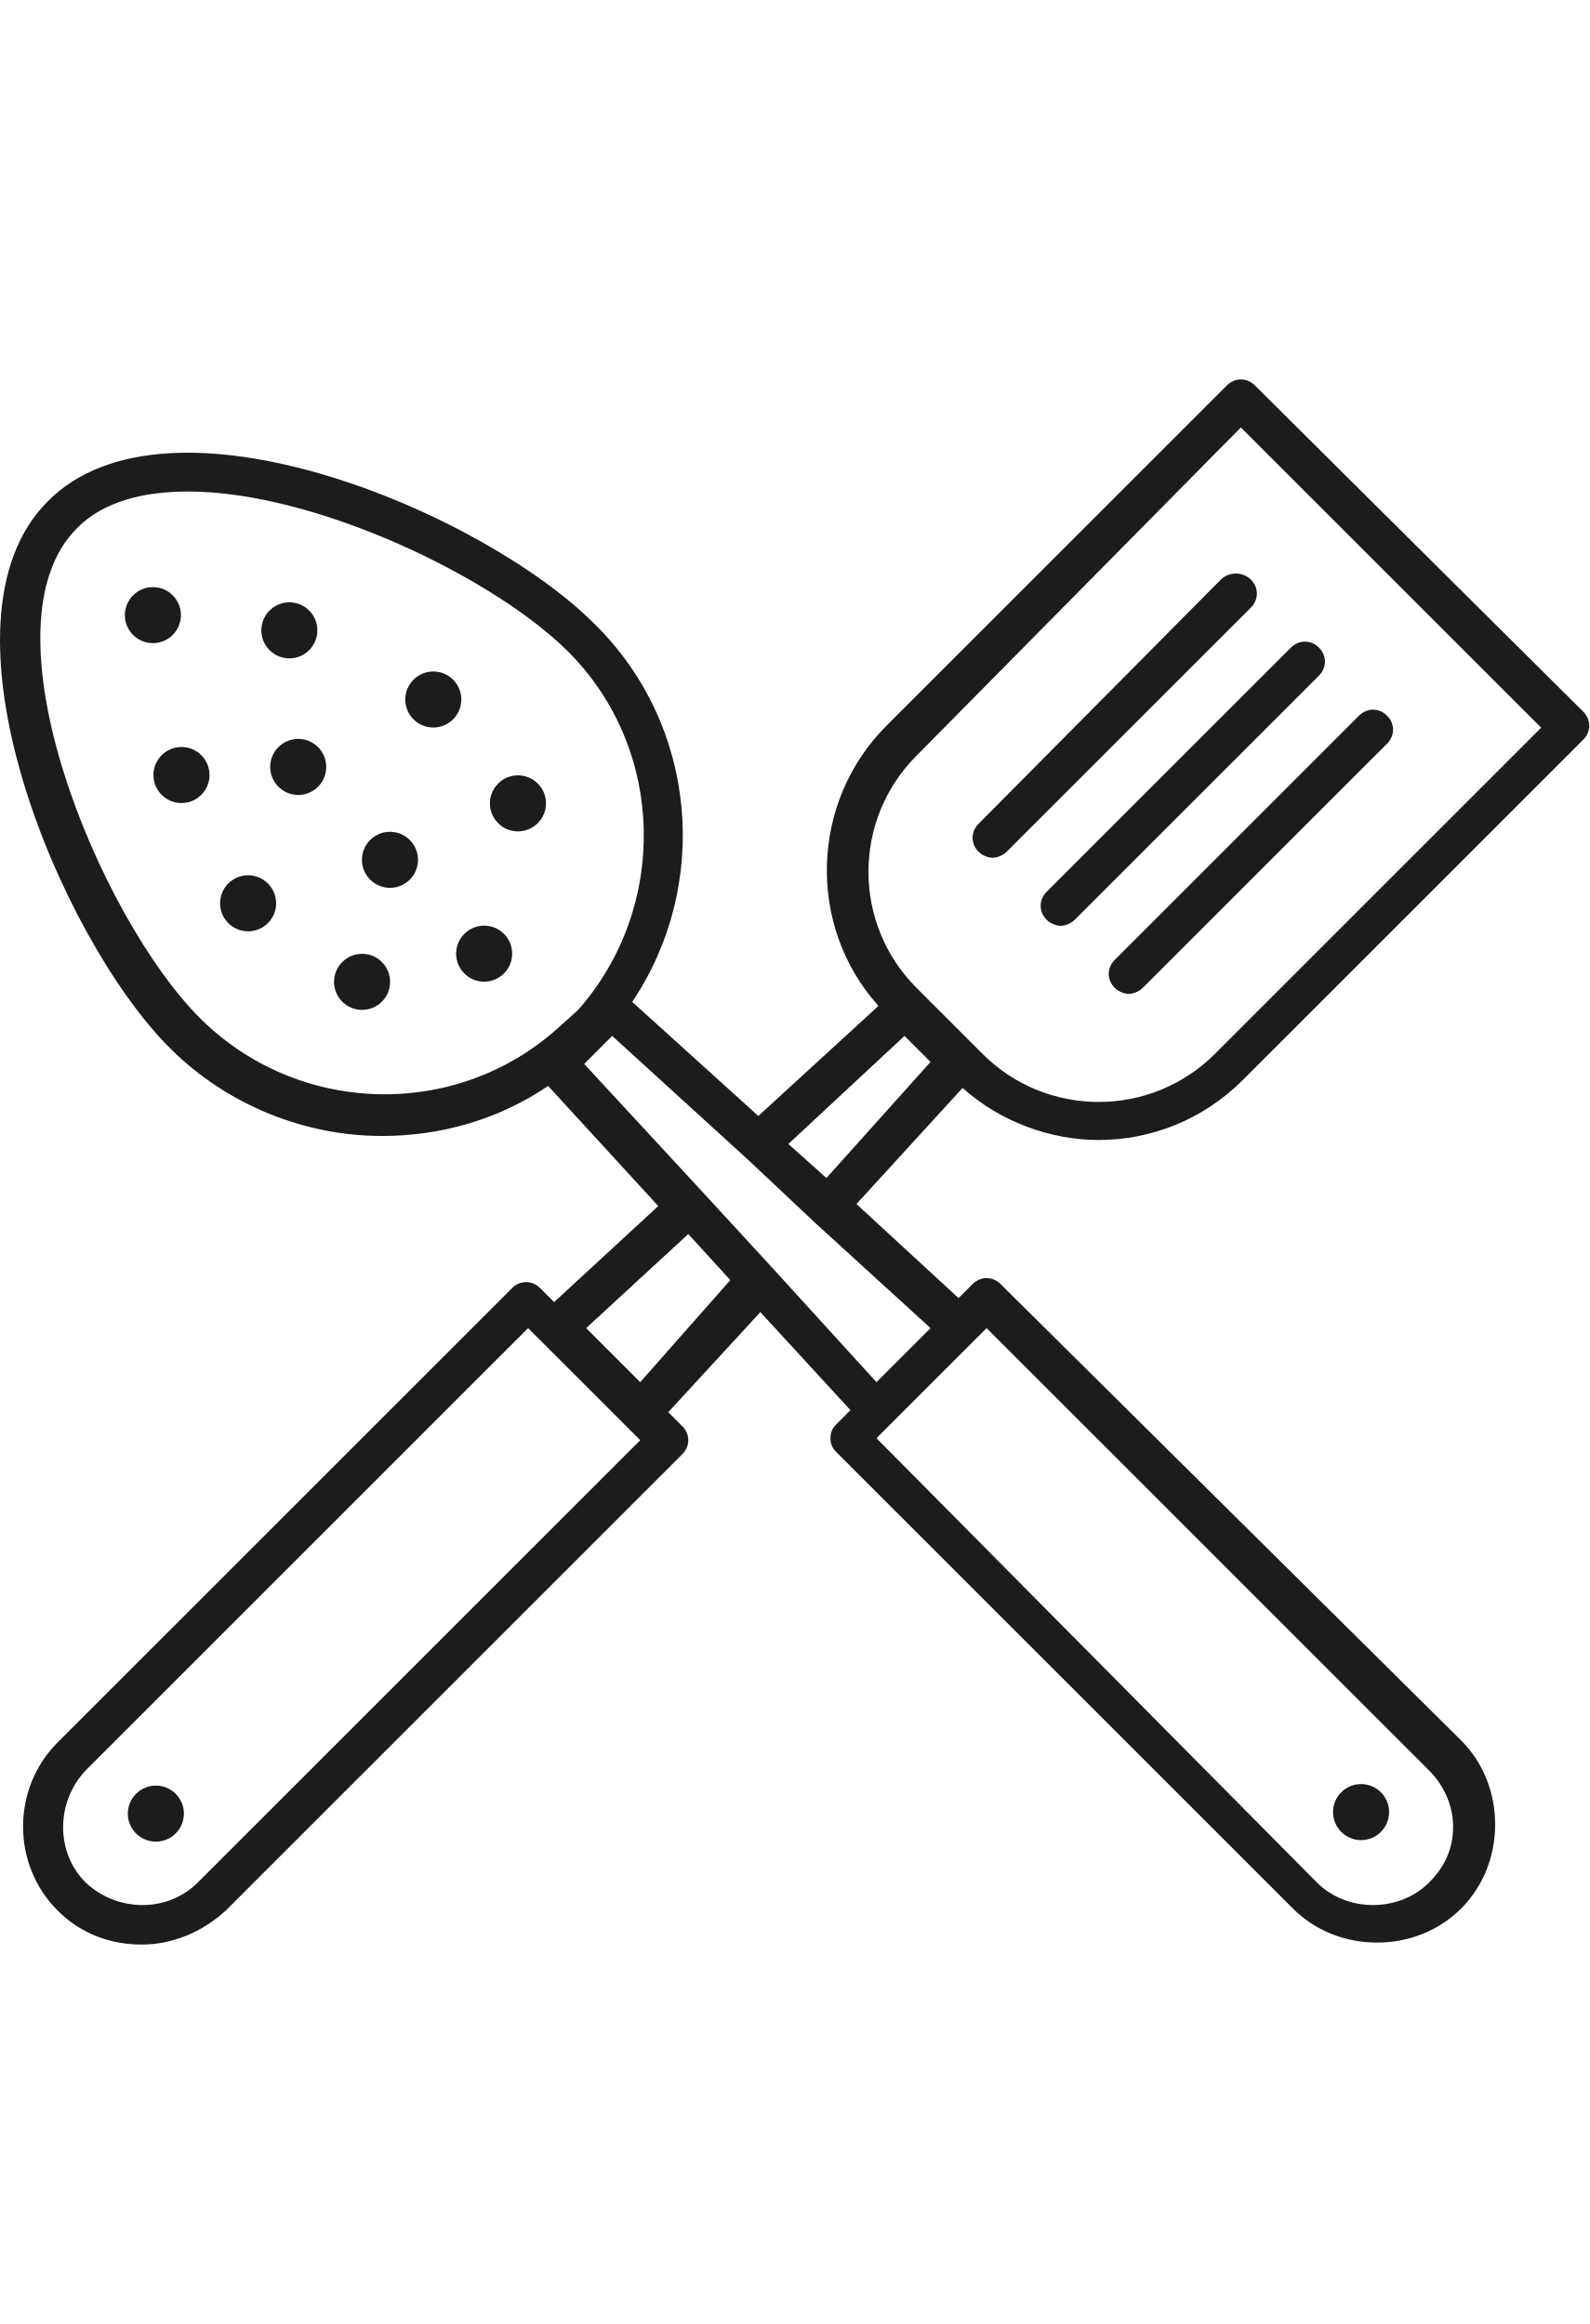
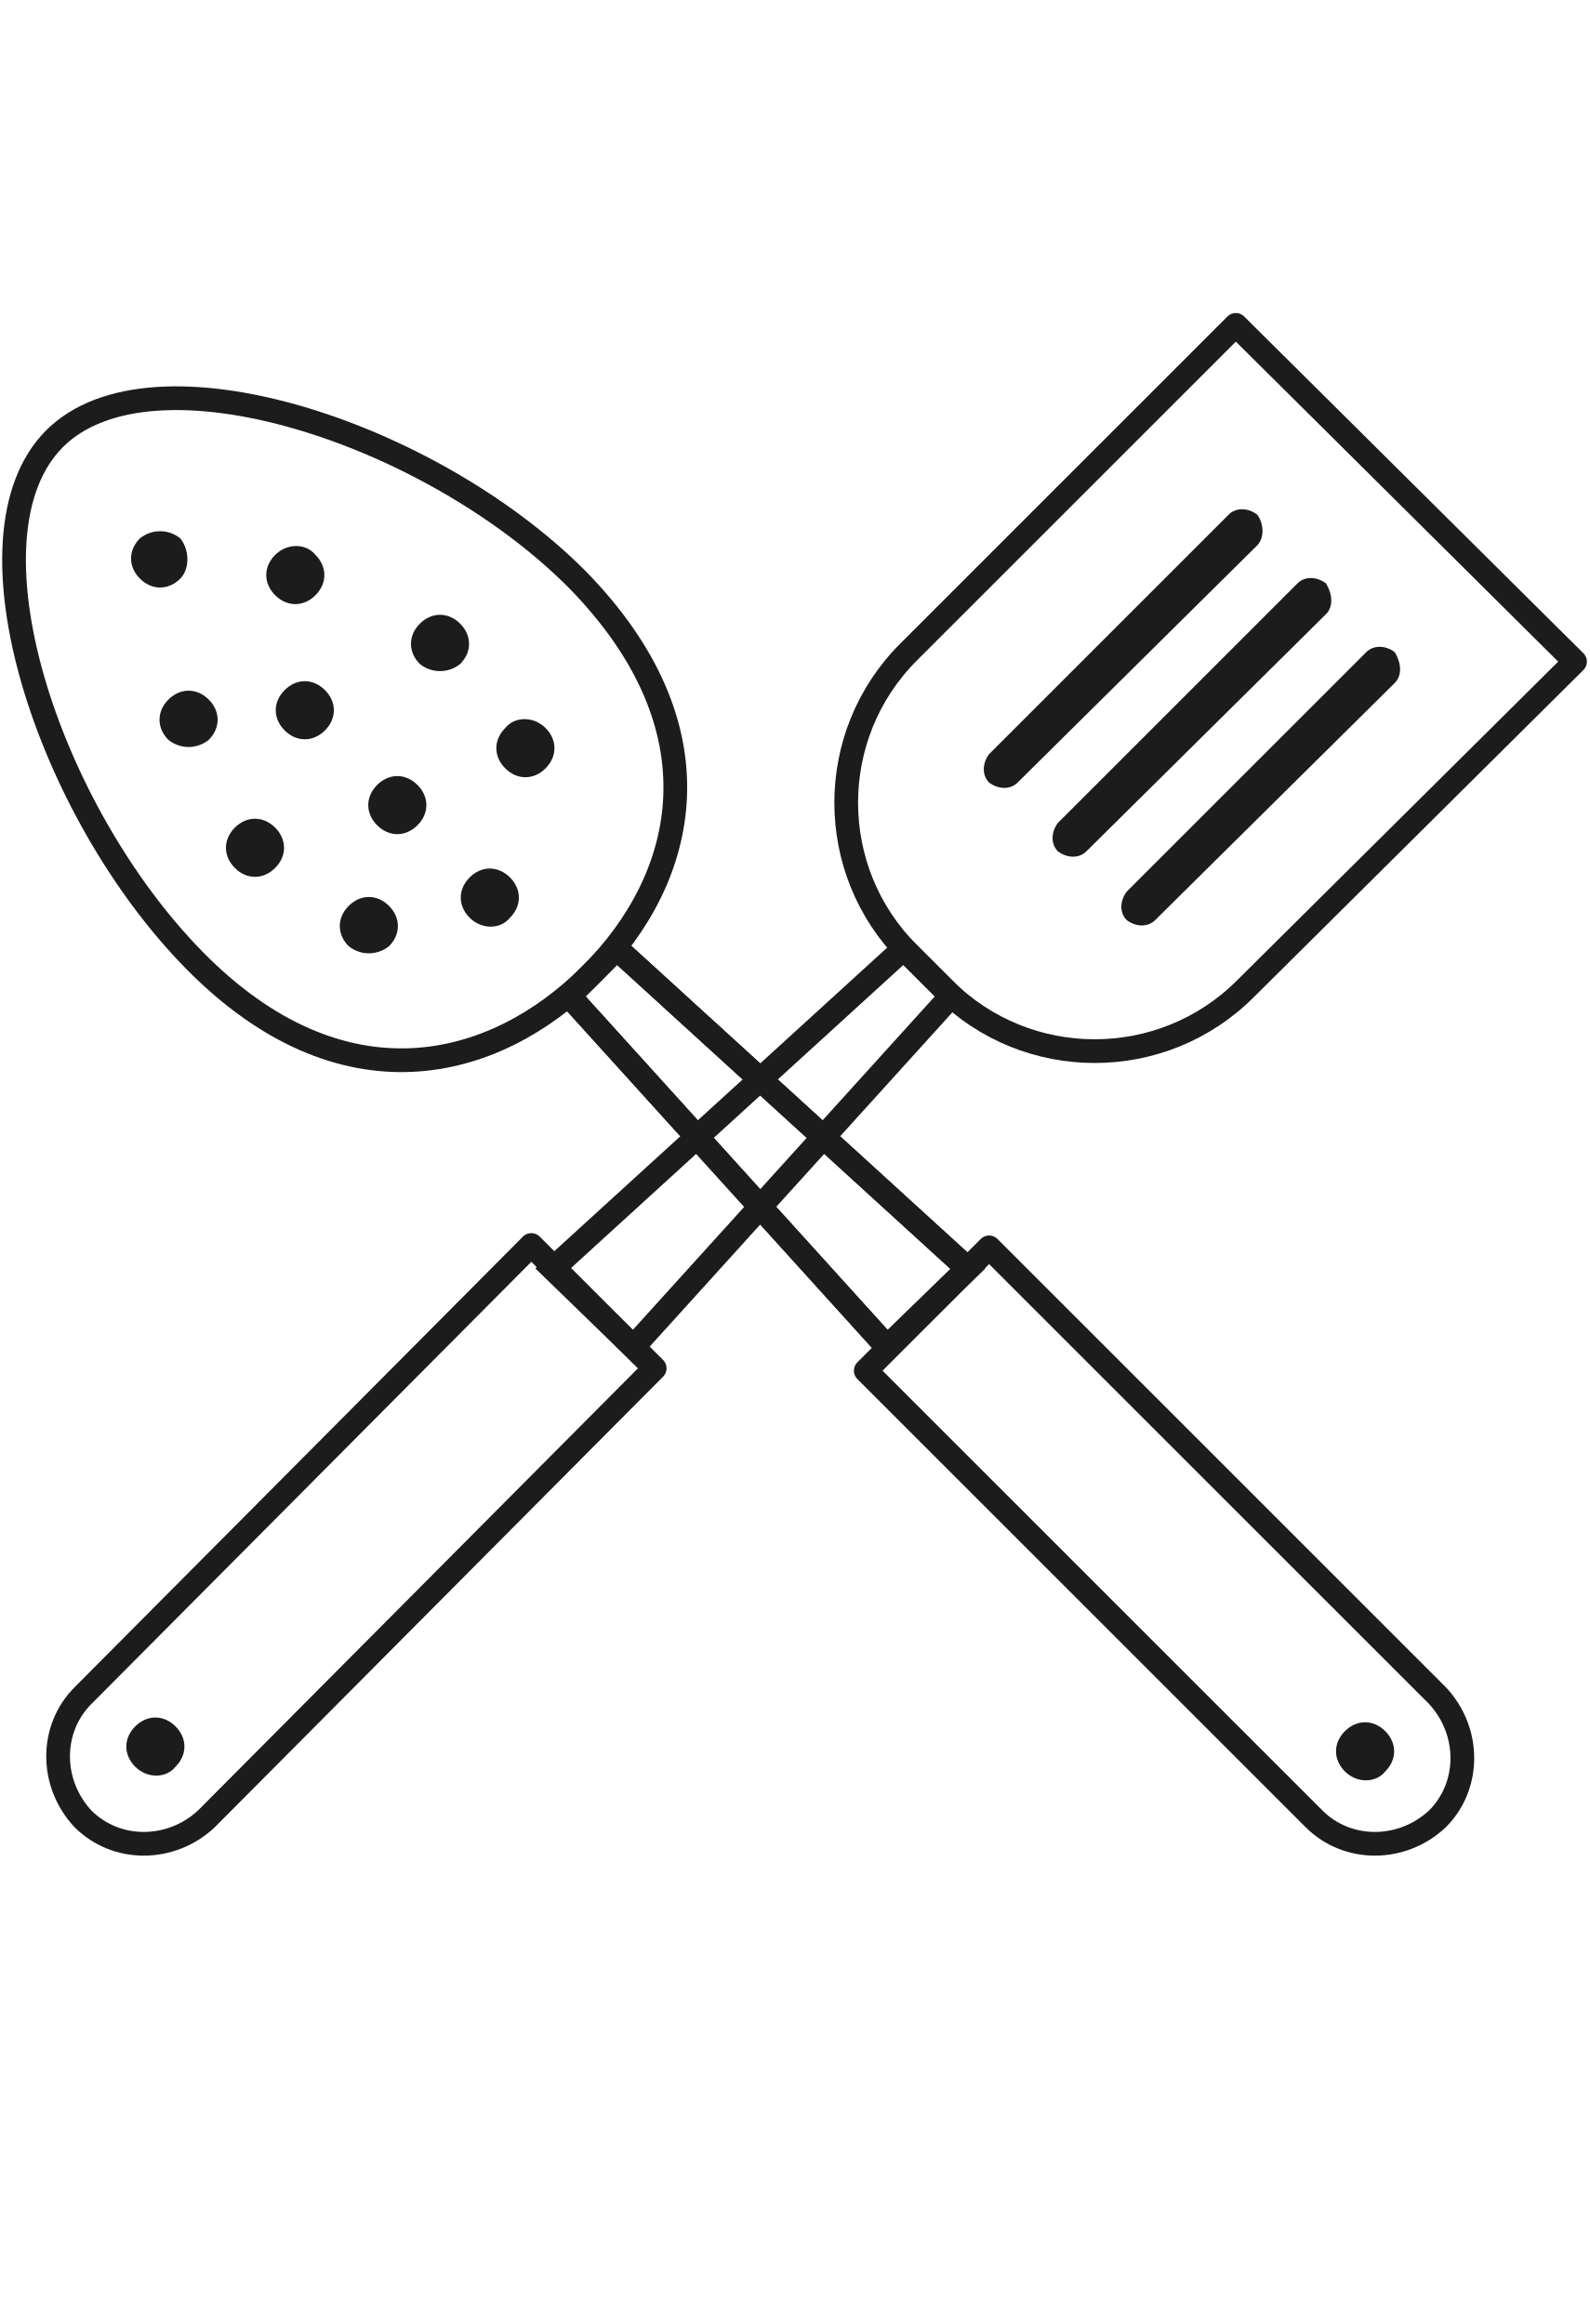
- <svg xmlns="http://www.w3.org/2000/svg" width="67" height="98" viewBox="0 0 67 98" fill="none">
-   <path d="M21.247 41.05C21.708 40.589 21.708 39.841 21.247 39.38C20.785 38.918 20.037 38.918 19.576 39.38C19.114 39.841 19.114 40.589 19.576 41.05C20.037 41.512 20.785 41.512 21.247 41.05Z" fill="#1C1C1C" />
-   <path d="M22.672 33.041C23.134 33.503 23.134 34.251 22.672 34.712C22.21 35.174 21.462 35.174 21.001 34.712C20.539 34.251 20.539 33.503 21.001 33.041C21.462 32.58 22.21 32.58 22.672 33.041Z" fill="#1C1C1C" />
-   <path d="M19.102 30.332C19.564 29.871 19.564 29.123 19.102 28.662C18.641 28.2 17.893 28.2 17.431 28.662C16.97 29.123 16.97 29.871 17.431 30.332C17.893 30.794 18.641 30.794 19.102 30.332Z" fill="#1C1C1C" />
-   <path d="M17.276 35.422C17.738 35.883 17.738 36.631 17.276 37.093C16.815 37.554 16.066 37.554 15.605 37.093C15.143 36.631 15.143 35.883 15.605 35.422C16.066 34.96 16.815 34.96 17.276 35.422Z" fill="#1C1C1C" />
-   <path d="M13.408 33.176C13.869 32.715 13.869 31.966 13.408 31.505C12.946 31.044 12.198 31.044 11.737 31.505C11.275 31.966 11.275 32.715 11.737 33.176C12.198 33.637 12.946 33.637 13.408 33.176Z" fill="#1C1C1C" />
-   <path d="M13.034 25.745C13.496 26.207 13.496 26.955 13.034 27.416C12.573 27.878 11.824 27.878 11.363 27.416C10.902 26.955 10.902 26.207 11.363 25.745C11.824 25.284 12.573 25.284 13.034 25.745Z" fill="#1C1C1C" />
-   <path d="M16.1 42.239C16.561 41.777 16.561 41.029 16.1 40.568C15.638 40.106 14.89 40.106 14.429 40.568C13.967 41.029 13.967 41.777 14.429 42.239C14.89 42.7 15.638 42.7 16.1 42.239Z" fill="#1C1C1C" />
-   <path d="M11.295 37.255C11.757 37.717 11.757 38.465 11.295 38.926C10.834 39.388 10.085 39.388 9.624 38.926C9.162 38.465 9.162 37.717 9.624 37.255C10.085 36.794 10.834 36.794 11.295 37.255Z" fill="#1C1C1C" />
-   <path d="M8.487 33.517C8.948 33.056 8.948 32.308 8.487 31.846C8.025 31.385 7.277 31.385 6.815 31.846C6.354 32.308 6.354 33.056 6.815 33.517C7.277 33.979 8.025 33.979 8.487 33.517Z" fill="#1C1C1C" />
-   <path d="M7.282 25.104C7.743 25.565 7.743 26.313 7.282 26.775C6.82 27.236 6.072 27.236 5.61 26.775C5.149 26.313 5.149 25.565 5.61 25.104C6.072 24.642 6.82 24.642 7.282 25.104Z" fill="#1C1C1C" />
-   <path d="M7.406 77.314C7.868 76.852 7.868 76.104 7.406 75.643C6.945 75.181 6.197 75.181 5.735 75.643C5.274 76.104 5.274 76.852 5.735 77.314C6.197 77.775 6.945 77.775 7.406 77.314Z" fill="#1C1C1C" />
-   <path d="M58.216 75.578C58.678 76.04 58.678 76.788 58.216 77.249C57.755 77.711 57.007 77.711 56.545 77.249C56.084 76.788 56.084 76.04 56.545 75.578C57.007 75.117 57.755 75.117 58.216 75.578Z" fill="#1C1C1C" />
-   <path d="M41.256 34.737L51.469 24.44C51.807 24.102 52.398 24.102 52.735 24.44C53.073 24.777 53.073 25.284 52.735 25.622L42.438 35.918C42.269 36.087 42.016 36.171 41.847 36.171C41.678 36.171 41.425 36.087 41.256 35.918C40.918 35.581 40.918 35.074 41.256 34.737Z" fill="#1C1C1C" />
-   <path d="M44.126 38.788C44.294 38.956 44.548 39.041 44.717 39.041C44.885 39.041 45.139 38.956 45.307 38.788L55.605 28.491C55.943 28.154 55.943 27.647 55.605 27.309C55.267 26.972 54.761 26.972 54.423 27.309L44.126 37.606C43.788 37.944 43.788 38.45 44.126 38.788Z" fill="#1C1C1C" />
-   <path d="M47.586 41.91C47.418 41.91 47.164 41.826 46.996 41.657C46.658 41.32 46.658 40.813 46.996 40.476L57.293 30.179C57.631 29.841 58.137 29.841 58.475 30.179C58.813 30.517 58.813 31.023 58.475 31.361L48.177 41.657C48.008 41.826 47.755 41.91 47.586 41.91Z" fill="#1C1C1C" />
-   <path fill-rule="evenodd" clip-rule="evenodd" d="M51.722 16.253C52.06 15.916 52.566 15.916 52.904 16.253L66.747 30.01C67.084 30.348 67.084 30.854 66.747 31.192L52.398 45.54C50.709 47.228 48.515 48.072 46.32 48.072C44.294 48.072 42.184 47.312 40.581 45.877L36.107 50.772L40.412 54.739L41.003 54.148C41.34 53.811 41.847 53.811 42.184 54.148L61.598 73.391C62.526 74.32 63.033 75.586 63.033 76.936C63.033 78.286 62.526 79.552 61.598 80.481C60.669 81.409 59.403 81.916 58.053 81.916C56.702 81.916 55.436 81.409 54.508 80.481L35.263 61.238C35.094 61.069 35.01 60.9 35.01 60.647C35.01 60.394 35.094 60.225 35.263 60.056L35.854 59.465L32.056 55.33L28.173 59.55L28.764 60.141C29.101 60.478 29.101 60.985 28.764 61.322L9.519 80.565C8.506 81.494 7.24 82 5.974 82C4.708 82 3.441 81.578 2.429 80.565C0.487 78.624 0.487 75.417 2.429 73.476L21.589 54.317C21.927 53.98 22.433 53.98 22.771 54.317L23.362 54.908L27.751 50.857L23.108 45.793C20.998 47.228 18.55 47.903 16.102 47.903C12.895 47.903 9.603 46.637 7.155 44.189C2.513 39.547 -3.058 26.212 2.007 21.148C7.071 16 20.323 21.57 25.05 26.297C29.439 30.601 29.945 37.353 26.653 42.248L31.971 47.059L37.035 42.417C33.997 39.041 34.166 33.808 37.373 30.601L51.722 16.253ZM8.421 42.923C12.557 47.059 19.226 47.228 23.53 43.345L24.374 42.586C28.173 38.281 28.088 31.614 23.952 27.478C20.829 24.355 13.317 20.726 7.915 20.726C6.058 20.726 4.37 21.148 3.273 22.245C-0.948 26.381 4.201 38.703 8.421 42.923ZM3.61 79.384C4.961 80.65 7.071 80.65 8.337 79.384L26.991 60.731L22.264 56.005L3.61 74.657C2.344 76.008 2.344 78.118 3.61 79.384ZM24.712 56.005L26.991 58.284L30.789 53.98L29.017 52.038L24.712 56.005ZM60.247 74.657L41.593 56.005L36.951 60.647L55.521 79.384C56.787 80.65 58.981 80.65 60.247 79.384C60.923 78.708 61.26 77.949 61.26 77.02C61.26 76.092 60.838 75.248 60.247 74.657ZM36.951 58.284L39.23 56.005L34.419 51.616L31.549 48.916L25.809 43.683L24.628 44.864L29.776 50.435L32.646 53.557L36.951 58.284ZM33.237 48.24L34.841 49.675L39.23 44.78L38.133 43.683L33.237 48.24ZM41.425 44.443C44.126 47.143 48.515 47.143 51.216 44.443L64.974 30.685L52.313 18.026L38.639 31.867C35.938 34.568 35.938 38.956 38.639 41.657L41.425 44.443Z" fill="#1C1C1C" />
+ <svg xmlns="http://www.w3.org/2000/svg" version="1.1" x="0px" y="0px" viewBox="0 0 67 98" style="enable-background:new 0 0 67 98;" xml:space="preserve">
+   <style type="text/css">
+ 	.st0{display:none;opacity:0.13;}
+ 	.st1{display:inline;fill:#1C1C1C;}
+ 	.st2{display:inline;fill-rule:evenodd;clip-rule:evenodd;fill:#1C1C1C;}
+ 	.st3{fill-rule:evenodd;clip-rule:evenodd;fill:none;stroke:#1C1C1C;stroke-miterlimit:10;}
+ 	
+ 		.st4{fill-rule:evenodd;clip-rule:evenodd;fill:none;stroke:#1C1C1C;stroke-linecap:round;stroke-linejoin:round;stroke-miterlimit:10;}
+ 	.st5{fill:#1C1C1C;}
+ 	.st6{fill-rule:evenodd;clip-rule:evenodd;fill:#1C1C1C;}
+ </style>
+   <g id="Calque_1" class="st0">
+     <path class="st1" d="M30.5,34.7c0.7,0,1.2-0.5,1.2-1.2c0-0.7-0.5-1.2-1.2-1.2c-0.7,0-1.2,0.5-1.2,1.2   C29.3,34.2,29.8,34.7,30.5,34.7z" />
+     <path class="st1" d="M37.1,30.1c0,0.7-0.5,1.2-1.2,1.2c-0.7,0-1.2-0.5-1.2-1.2c0-0.7,0.5-1.2,1.2-1.2   C36.6,28.9,37.1,29.4,37.1,30.1z" />
+     <path class="st1" d="M36.5,25.6c0.7,0,1.2-0.5,1.2-1.2c0-0.7-0.5-1.2-1.2-1.2s-1.2,0.5-1.2,1.2C35.3,25.1,35.9,25.6,36.5,25.6z" />
+     <path class="st1" d="M31.6,27.9c0,0.7-0.5,1.2-1.2,1.2c-0.7,0-1.2-0.5-1.2-1.2c0-0.7,0.5-1.2,1.2-1.2   C31.1,26.7,31.6,27.3,31.6,27.9z" />
+     <path class="st1" d="M30.5,23.6c0.7,0,1.2-0.5,1.2-1.2c0-0.7-0.5-1.2-1.2-1.2c-0.7,0-1.2,0.5-1.2,1.2   C29.3,23.1,29.8,23.6,30.5,23.6z" />
+     <path class="st1" d="M35.5,18.1c0,0.7-0.5,1.2-1.2,1.2c-0.7,0-1.2-0.5-1.2-1.2c0-0.7,0.5-1.2,1.2-1.2   C34.9,16.9,35.5,17.4,35.5,18.1z" />
+     <path class="st1" d="M26,31.9c0.7,0,1.2-0.5,1.2-1.2c0-0.7-0.5-1.2-1.2-1.2c-0.7,0-1.2,0.5-1.2,1.2C24.8,31.4,25.3,31.9,26,31.9z" />
+     <path class="st1" d="M26.1,25c0,0.7-0.5,1.2-1.2,1.2c-0.7,0-1.2-0.5-1.2-1.2c0-0.7,0.5-1.2,1.2-1.2C25.6,23.8,26.1,24.3,26.1,25z" />
+     <path class="st1" d="M26.8,20.4c0.7,0,1.2-0.5,1.2-1.2c0-0.7-0.5-1.2-1.2-1.2c-0.7,0-1.2,0.5-1.2,1.2   C25.6,19.8,26.1,20.4,26.8,20.4z" />
+     <path class="st1" d="M31.9,13.6c0,0.7-0.5,1.2-1.2,1.2c-0.7,0-1.2-0.5-1.2-1.2c0-0.7,0.5-1.2,1.2-1.2   C31.3,12.4,31.9,12.9,31.9,13.6z" />
+     <path class="st1" d="M-5,50.6c0.7,0,1.2-0.5,1.2-1.2c0-0.7-0.5-1.2-1.2-1.2c-0.7,0-1.2,0.5-1.2,1.2C-6.2,50-5.6,50.6-5,50.6z" />
+     <path class="st1" d="M32.2,85.3c0,0.7-0.5,1.2-1.2,1.2c-0.7,0-1.2-0.5-1.2-1.2c0-0.7,0.5-1.2,1.2-1.2   C31.7,84.1,32.2,84.6,32.2,85.3z" />
+     <path class="st1" d="M49.1,44.4l14.5-0.1c0.5,0,0.9,0.4,0.9,0.9c0,0.5-0.4,0.8-0.8,0.8l-14.6,0c-0.2,0-0.5-0.1-0.6-0.2   c-0.1-0.1-0.2-0.4-0.2-0.6C48.2,44.8,48.6,44.4,49.1,44.4z" />
+     <path class="st1" d="M48.2,49.3c0,0.2,0.1,0.5,0.2,0.6c0.1,0.1,0.4,0.2,0.6,0.2l14.6,0c0.5,0,0.8-0.4,0.8-0.8   c0-0.5-0.4-0.8-0.8-0.8l-14.6,0C48.6,48.5,48.2,48.8,48.2,49.3z" />
+     <path class="st1" d="M48.5,53.9c-0.1-0.1-0.2-0.4-0.2-0.6c0-0.5,0.4-0.8,0.8-0.8l14.6,0c0.5,0,0.8,0.4,0.8,0.8   c0,0.5-0.4,0.8-0.8,0.8l-14.6,0C48.8,54.2,48.6,54.1,48.5,53.9z" />
+     <path class="st2" d="M69.5,38.7c0.5,0,0.8,0.4,0.8,0.8l0.1,19.5c0,0.5-0.4,0.8-0.8,0.8l-20.3,0c-2.4,0-4.5-1-6.1-2.5   c-1.4-1.4-2.4-3.5-2.5-5.6l-6.6,0.3l0.2,5.8h0.8c0.5,0,0.8,0.4,0.8,0.8l0.1,27.3c0,1.3-0.5,2.6-1.5,3.5c-1,1-2.2,1.5-3.5,1.5   c-1.3,0-2.6-0.5-3.5-1.5c-1-1-1.5-2.2-1.5-3.5l0-27.2c0-0.2,0.1-0.4,0.2-0.6c0.2-0.2,0.4-0.2,0.6-0.2l0.8,0l0.2-5.6l-5.7,0.2l0,0.8   c0,0.5-0.4,0.8-0.8,0.8l-27.2,0c-1.4-0.1-2.6-0.6-3.5-1.5c-0.9-0.9-1.5-2.1-1.5-3.5c0-2.7,2.3-5,5-5l27.1,0c0.5,0,0.8,0.4,0.8,0.8   l0,0.8l6,0.2l0.3-6.9c-2.5-0.5-4.7-1.7-6.4-3.5c-2.3-2.3-3.7-5.5-3.7-9C18.3,20.4,23.8,7,30.9,7C38.1,7,43.6,20.3,43.6,27   c0.1,6.1-4.4,11.3-10.1,12.4l0.4,7.2l6.9,0.3c0.2-4.5,4.1-8.1,8.6-8.1L69.5,38.7z M20.1,27c0,5.8,4.6,10.7,10.4,11l1.1,0.1   C37.3,37.7,42,32.9,42,27c0-4.4-2.7-12.3-6.6-16.1c-1.3-1.3-2.8-2.2-4.4-2.2C25.1,8.6,20.1,21,20.1,27z M-9.1,49.3   c0.1,1.9,1.6,3.3,3.3,3.3l26.4,0l0-6.7l-26.4,0C-7.6,46.1-9.1,47.6-9.1,49.3z M22.3,47.7l0,3.2l5.7-0.4l0.1-2.6L22.3,47.7z    M34.3,86.1l0-26.4l-6.6,0l-0.1,26.4c0,1.8,1.6,3.3,3.3,3.3c1,0,1.7-0.3,2.4-1C34,87.8,34.3,86.9,34.3,86.1z M29.4,58l3.2,0   l-0.3-6.5l-0.1-3.9l-0.4-7.8l-1.7,0l-0.3,7.6l-0.2,4.2L29.4,58z M33.9,48.3l0.1,2.1l6.6-0.4l0-1.6L33.9,48.3z M42.3,51.4   c0,3.8,3.1,6.9,6.9,6.9l19.5,0l0-17.9l-19.5,0.1c-3.8,0-6.9,3.1-6.9,6.9L42.3,51.4z" />
+   </g>
+   <g id="spatule">
+     <polygon class="st3" points="26,40 24,42 37.4,56.8 40.8,53.5  " />
+     <path class="st4" d="M41.7,52.6l-5.2,5.2l18.9,18.9c1.4,1.4,3.7,1.4,5.2,0l0,0c1.4-1.4,1.4-3.7,0-5.2L41.7,52.6z" />
+     <polygon class="st3" points="26,40 24,42 37.4,56.8 40.8,53.5  " />
+     <path class="st3" d="M24.3,24.4c-6.2-6.2-17.9-10-22-5.9S2,34.2,8.2,40.5s12.6,4.7,16.7,0.6S30.5,30.7,24.3,24.4z" />
+     <path class="st5" d="M58.4,74.7c0.5-0.5,0.5-1.2,0-1.7c-0.5-0.5-1.2-0.5-1.7,0c-0.5,0.5-0.5,1.2,0,1.7C57.2,75.2,58,75.2,58.4,74.7   z" />
+   </g>
+   <g id="Calque_4">
+     <path class="st4" d="M27.6,57.7l-5.2-5.2L3.5,71.5c-1.4,1.4-1.4,3.7,0,5.2l0,0c1.4,1.4,3.7,1.4,5.2,0L27.6,57.7z" />
+     <polygon class="st3" points="40.1,42 38.1,40 23.3,53.5 26.7,56.8  " />
+     <path class="st3" d="M39.1,41" />
+     <path class="st4" d="M66.4,27.9L52.5,41.7c-3.5,3.5-9.2,3.5-12.7,0l-1.5-1.5c-3.5-3.5-3.5-9.2,0-12.7l13.8-13.8L66.4,27.9z" />
+     <path class="st5" d="M7.4,74.5c0.5-0.5,0.5-1.2,0-1.7c-0.5-0.5-1.2-0.5-1.7,0c-0.5,0.5-0.5,1.2,0,1.7C6.2,75,7,75,7.4,74.5z" />
+     <path class="st6" d="M53,23L42.9,33c-0.3,0.3-0.8,0.3-1.2,0l0,0c-0.3-0.3-0.3-0.8,0-1.2l10.1-10.1c0.3-0.3,0.8-0.3,1.2,0h0   C53.3,22.1,53.3,22.7,53,23z" />
+     <path class="st6" d="M55.9,25.9L45.8,35.9c-0.3,0.3-0.8,0.3-1.2,0l0,0c-0.3-0.3-0.3-0.8,0-1.2l10.1-10.1c0.3-0.3,0.8-0.3,1.2,0v0   C56.2,25.1,56.2,25.6,55.9,25.9z" />
+     <path class="st6" d="M58.8,28.8L48.7,38.8c-0.3,0.3-0.8,0.3-1.2,0l0,0c-0.3-0.3-0.3-0.8,0-1.2l10.1-10.1c0.3-0.3,0.8-0.3,1.2,0l0,0   C59.1,28,59.1,28.5,58.8,28.8z" />
+   </g>
+   <g id="dots">
+     <path class="st5" d="M21.5,38.7c0.5-0.5,0.5-1.2,0-1.7c-0.5-0.5-1.2-0.5-1.7,0c-0.5,0.5-0.5,1.2,0,1.7   C20.3,39.2,21.1,39.2,21.5,38.7z" />
+     <path class="st5" d="M23,30.7c0.5,0.5,0.5,1.2,0,1.7c-0.5,0.5-1.2,0.5-1.7,0c-0.5-0.5-0.5-1.2,0-1.7C21.7,30.2,22.5,30.2,23,30.7z" />
+     <path class="st5" d="M19.4,28c0.5-0.5,0.5-1.2,0-1.7c-0.5-0.5-1.2-0.5-1.7,0c-0.5,0.5-0.5,1.2,0,1.7C18.2,28.4,18.9,28.4,19.4,28z" />
+     <path class="st5" d="M17.6,33.1c0.5,0.5,0.5,1.2,0,1.7c-0.5,0.5-1.2,0.5-1.7,0c-0.5-0.5-0.5-1.2,0-1.7   C16.4,32.6,17.1,32.6,17.6,33.1z" />
+     <path class="st5" d="M13.7,30.8c0.5-0.5,0.5-1.2,0-1.7c-0.5-0.5-1.2-0.5-1.7,0s-0.5,1.2,0,1.7S13.2,31.3,13.7,30.8z" />
+     <path class="st5" d="M13.3,23.4c0.5,0.5,0.5,1.2,0,1.7c-0.5,0.5-1.2,0.5-1.7,0c-0.5-0.5-0.5-1.2,0-1.7   C12.1,22.9,12.9,22.9,13.3,23.4z" />
+     <path class="st5" d="M16.4,39.9c0.5-0.5,0.5-1.2,0-1.7c-0.5-0.5-1.2-0.5-1.7,0c-0.5,0.5-0.5,1.2,0,1.7   C15.2,40.3,15.9,40.3,16.4,39.9z" />
+     <path class="st5" d="M11.6,34.9c0.5,0.5,0.5,1.2,0,1.7c-0.5,0.5-1.2,0.5-1.7,0c-0.5-0.5-0.5-1.2,0-1.7   C10.4,34.4,11.1,34.4,11.6,34.9z" />
+     <path class="st5" d="M8.8,31.2c0.5-0.5,0.5-1.2,0-1.7c-0.5-0.5-1.2-0.5-1.7,0c-0.5,0.5-0.5,1.2,0,1.7C7.6,31.6,8.3,31.6,8.8,31.2z" />
+     <path class="st5" d="M7.6,22.7C8,23.2,8,24,7.6,24.4c-0.5,0.5-1.2,0.5-1.7,0c-0.5-0.5-0.5-1.2,0-1.7C6.4,22.3,7.1,22.3,7.6,22.7z" />
+   </g>
</svg>
